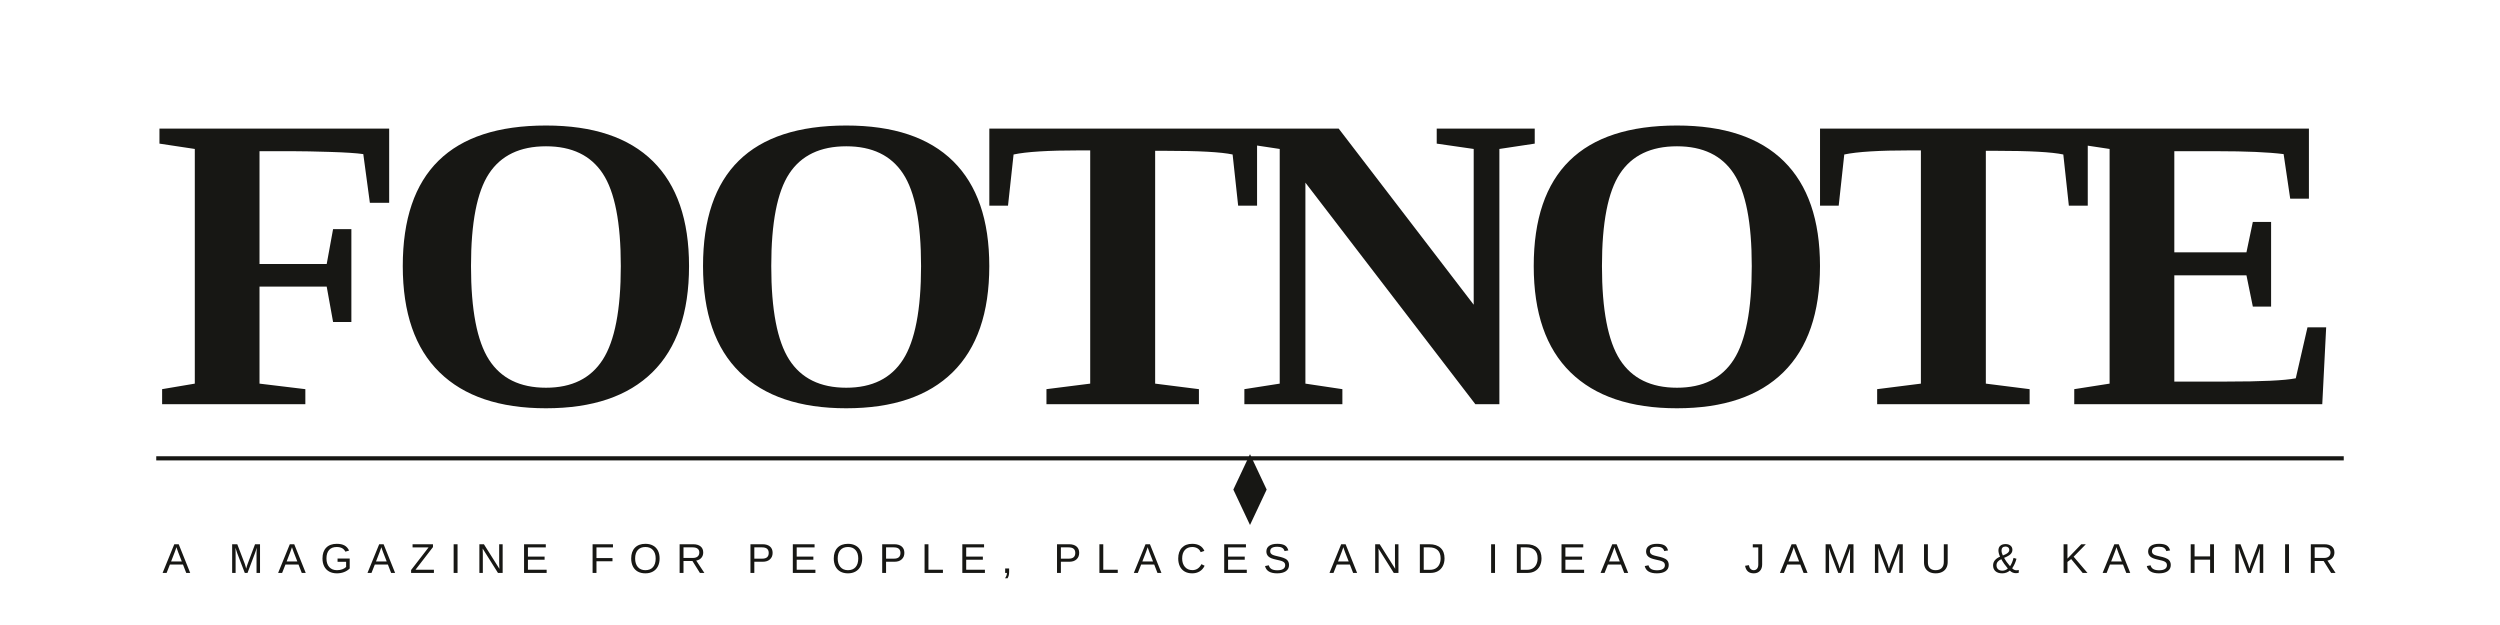
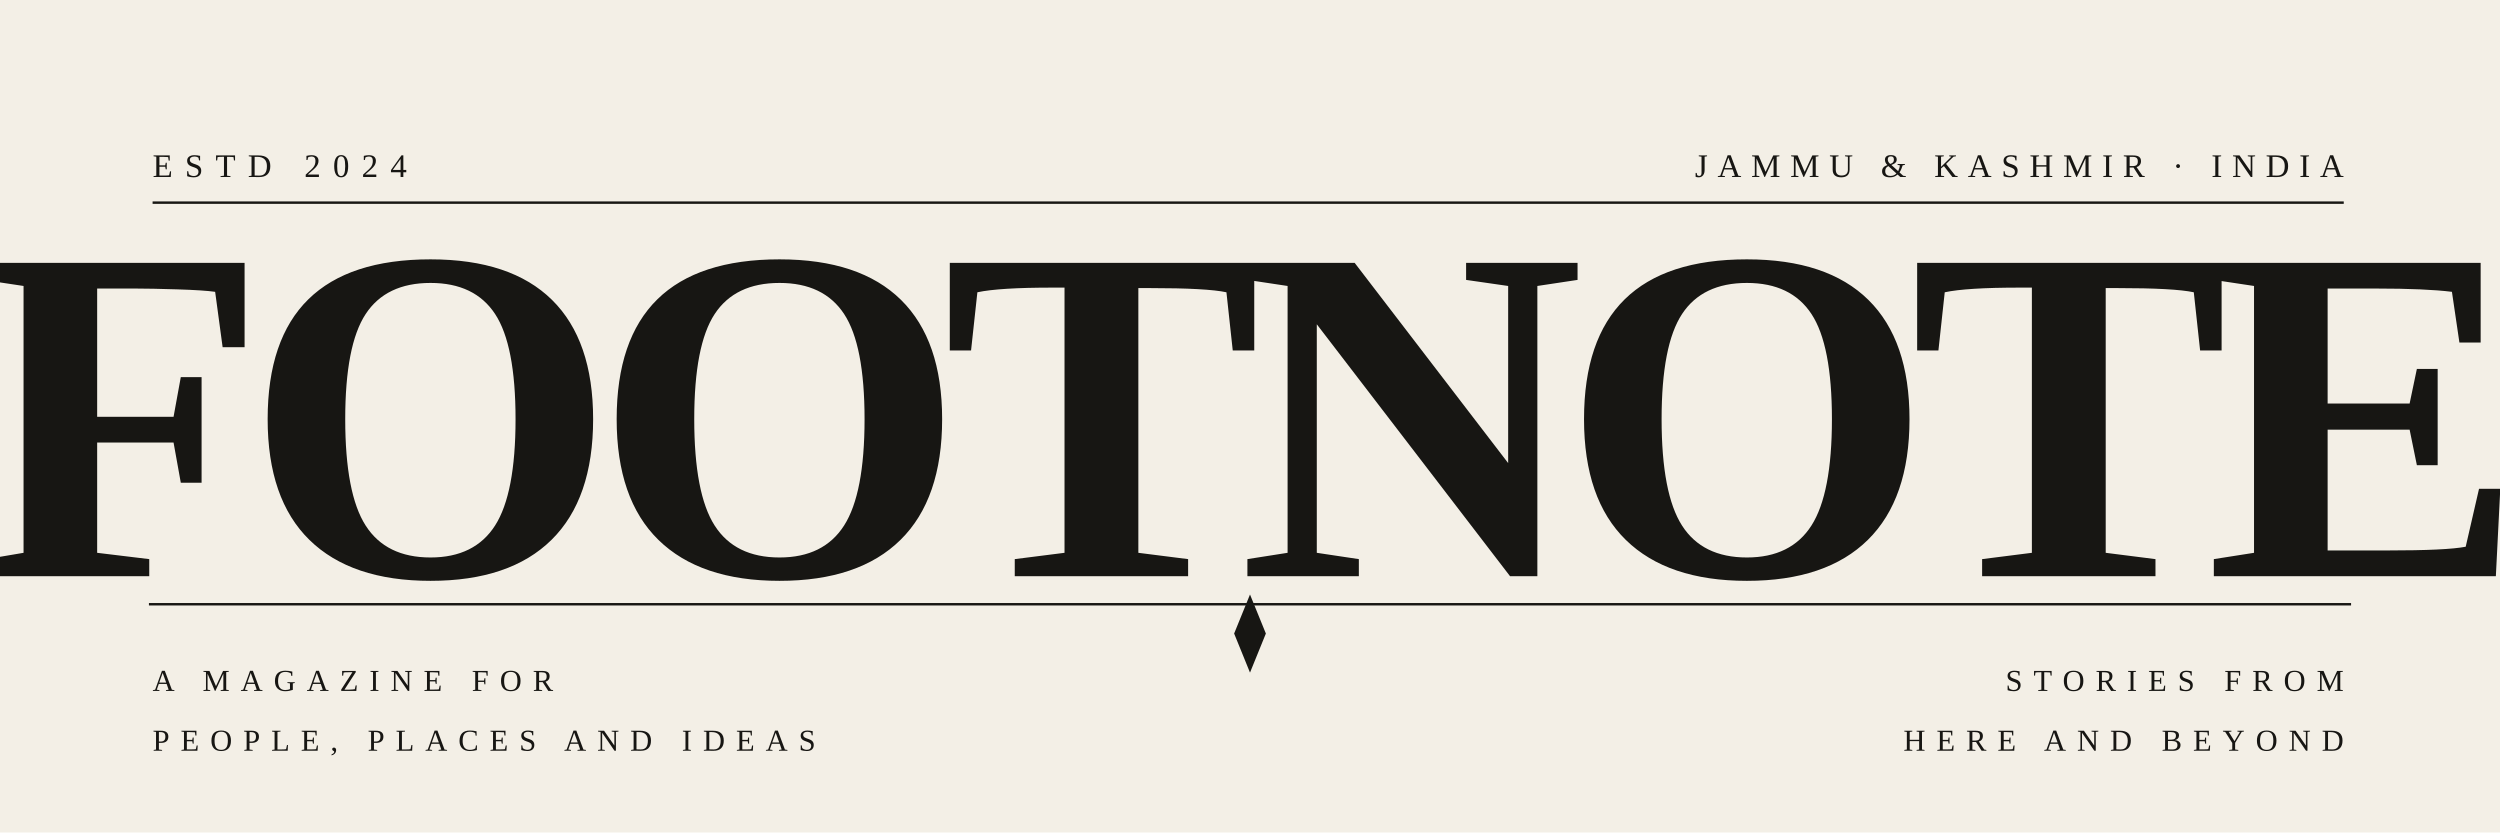
- <svg xmlns="http://www.w3.org/2000/svg" viewBox="0 0 1200 300" role="img" aria-labelledby="title desc">
-   <rect width="1200" height="300" fill="none" />
-   <text x="600" y="194" text-anchor="middle" fill="#171714" font-family="Bodoni 72, Didot, 'Bodoni MT', 'Times New Roman', serif" font-size="202" font-weight="600" letter-spacing="-13">FOOTNOTE</text>
-   <path d="M75 220 H1125" fill="none" stroke="#171714" stroke-width="2" />
-   <path d="M600 218 L608 235 L600 252 L592 235 Z" fill="#171714" />
-   <text x="78" y="275" fill="#171714" font-family="Arial, sans-serif" font-size="20" letter-spacing="7">A MAGAZINE FOR PEOPLE, PLACES AND IDEAS</text>
-   <text x="1122" y="275" text-anchor="end" fill="#171714" font-family="Arial, sans-serif" font-size="20" letter-spacing="7">JAMMU &amp; KASHMIR</text>
+ <svg xmlns="http://www.w3.org/2000/svg" viewBox="0 0 2048 682" role="img" aria-labelledby="title desc">
+   <rect width="2048" height="682" fill="#f3efe6" />
+   <g fill="#171613">
+     <text x="125" y="145" font-family="Georgia, 'Times New Roman', serif" font-size="27" letter-spacing="10">ESTD 2024</text>
+     <text x="1920" y="145" text-anchor="end" font-family="Georgia, 'Times New Roman', serif" font-size="27" letter-spacing="8">JAMMU &amp; KASHMIR · INDIA</text>
+     <path d="M125 166H1920" stroke="#171613" stroke-width="2" />
+     <text x="1024" y="472" text-anchor="middle" font-family="'Bodoni MT', Didot, 'Times New Roman', serif" font-size="392" font-weight="600" letter-spacing="-19">FOOTNOTE</text>
+     <path d="M122 495H1926" stroke="#171613" stroke-width="2" />
+     <path d="M1024 487L1037 519L1024 551L1011 519Z" />
+     <text x="125" y="566" font-family="Georgia, 'Times New Roman', serif" font-size="25" letter-spacing="9">A MAGAZINE FOR</text>
+     <text x="125" y="615" font-family="Georgia, 'Times New Roman', serif" font-size="25" letter-spacing="9">PEOPLE, PLACES AND IDEAS</text>
+     <text x="1920" y="566" text-anchor="end" font-family="Georgia, 'Times New Roman', serif" font-size="25" letter-spacing="9">STORIES FROM</text>
+     <text x="1920" y="615" text-anchor="end" font-family="Georgia, 'Times New Roman', serif" font-size="25" letter-spacing="9">HERE AND BEYOND</text>
+   </g>
</svg>
